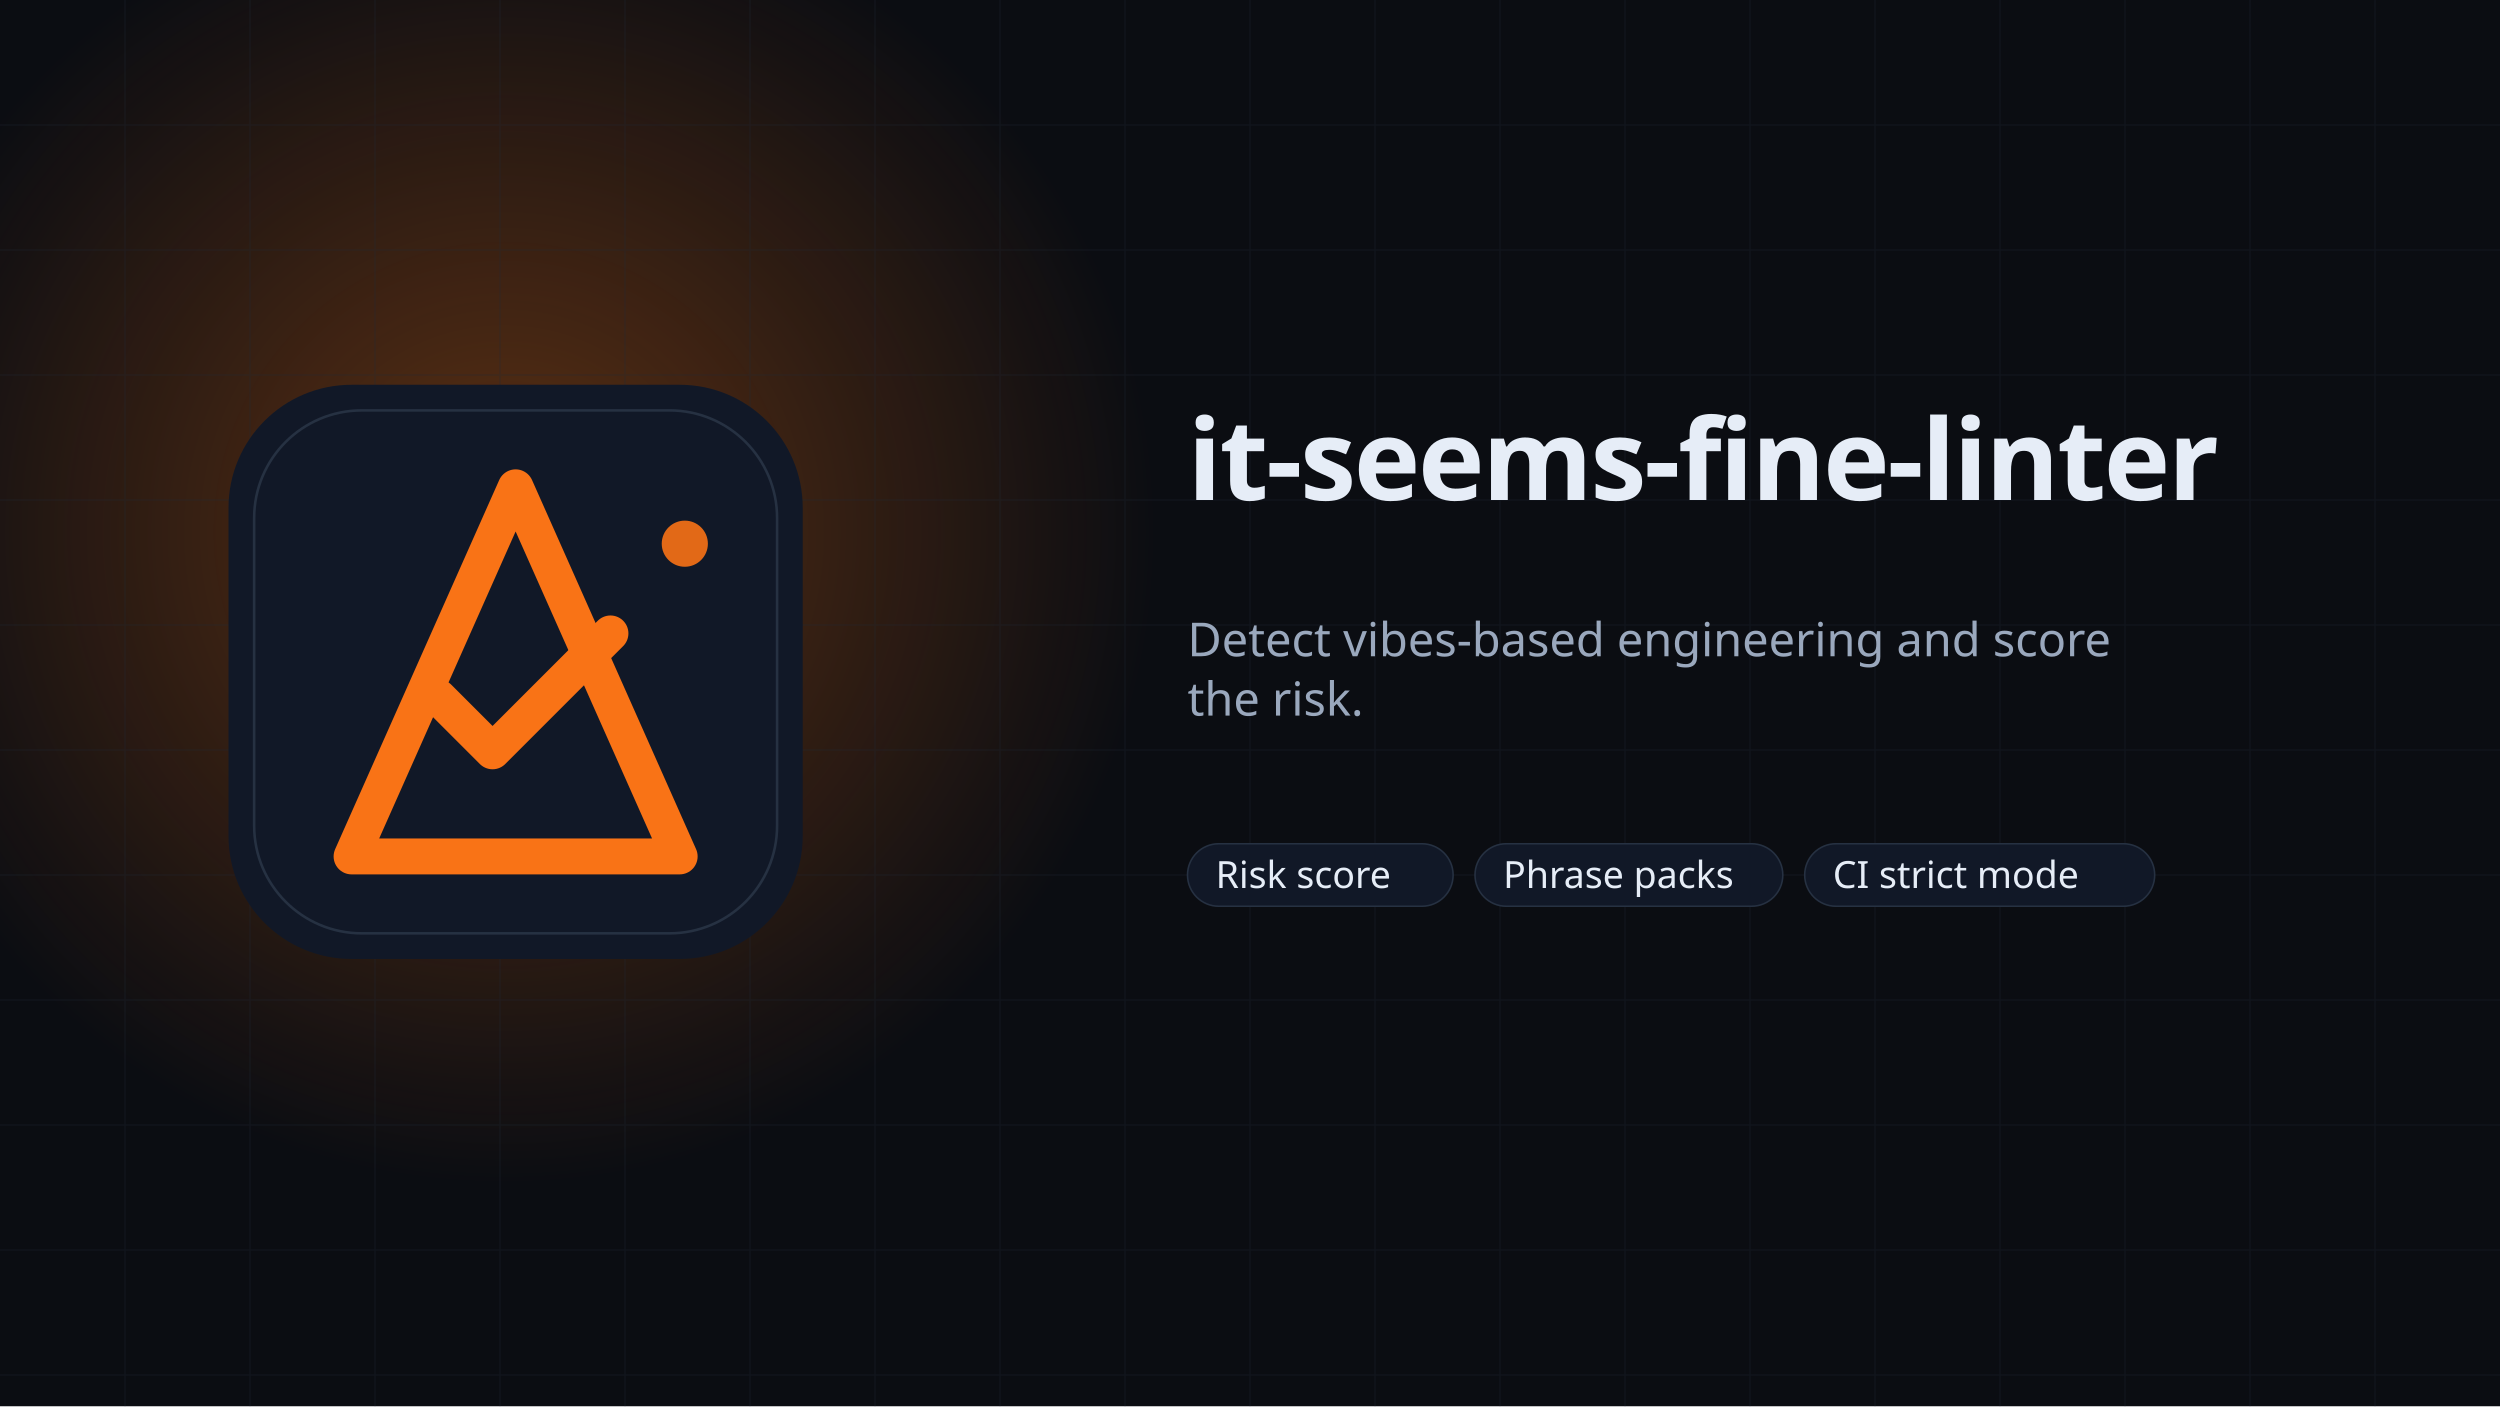
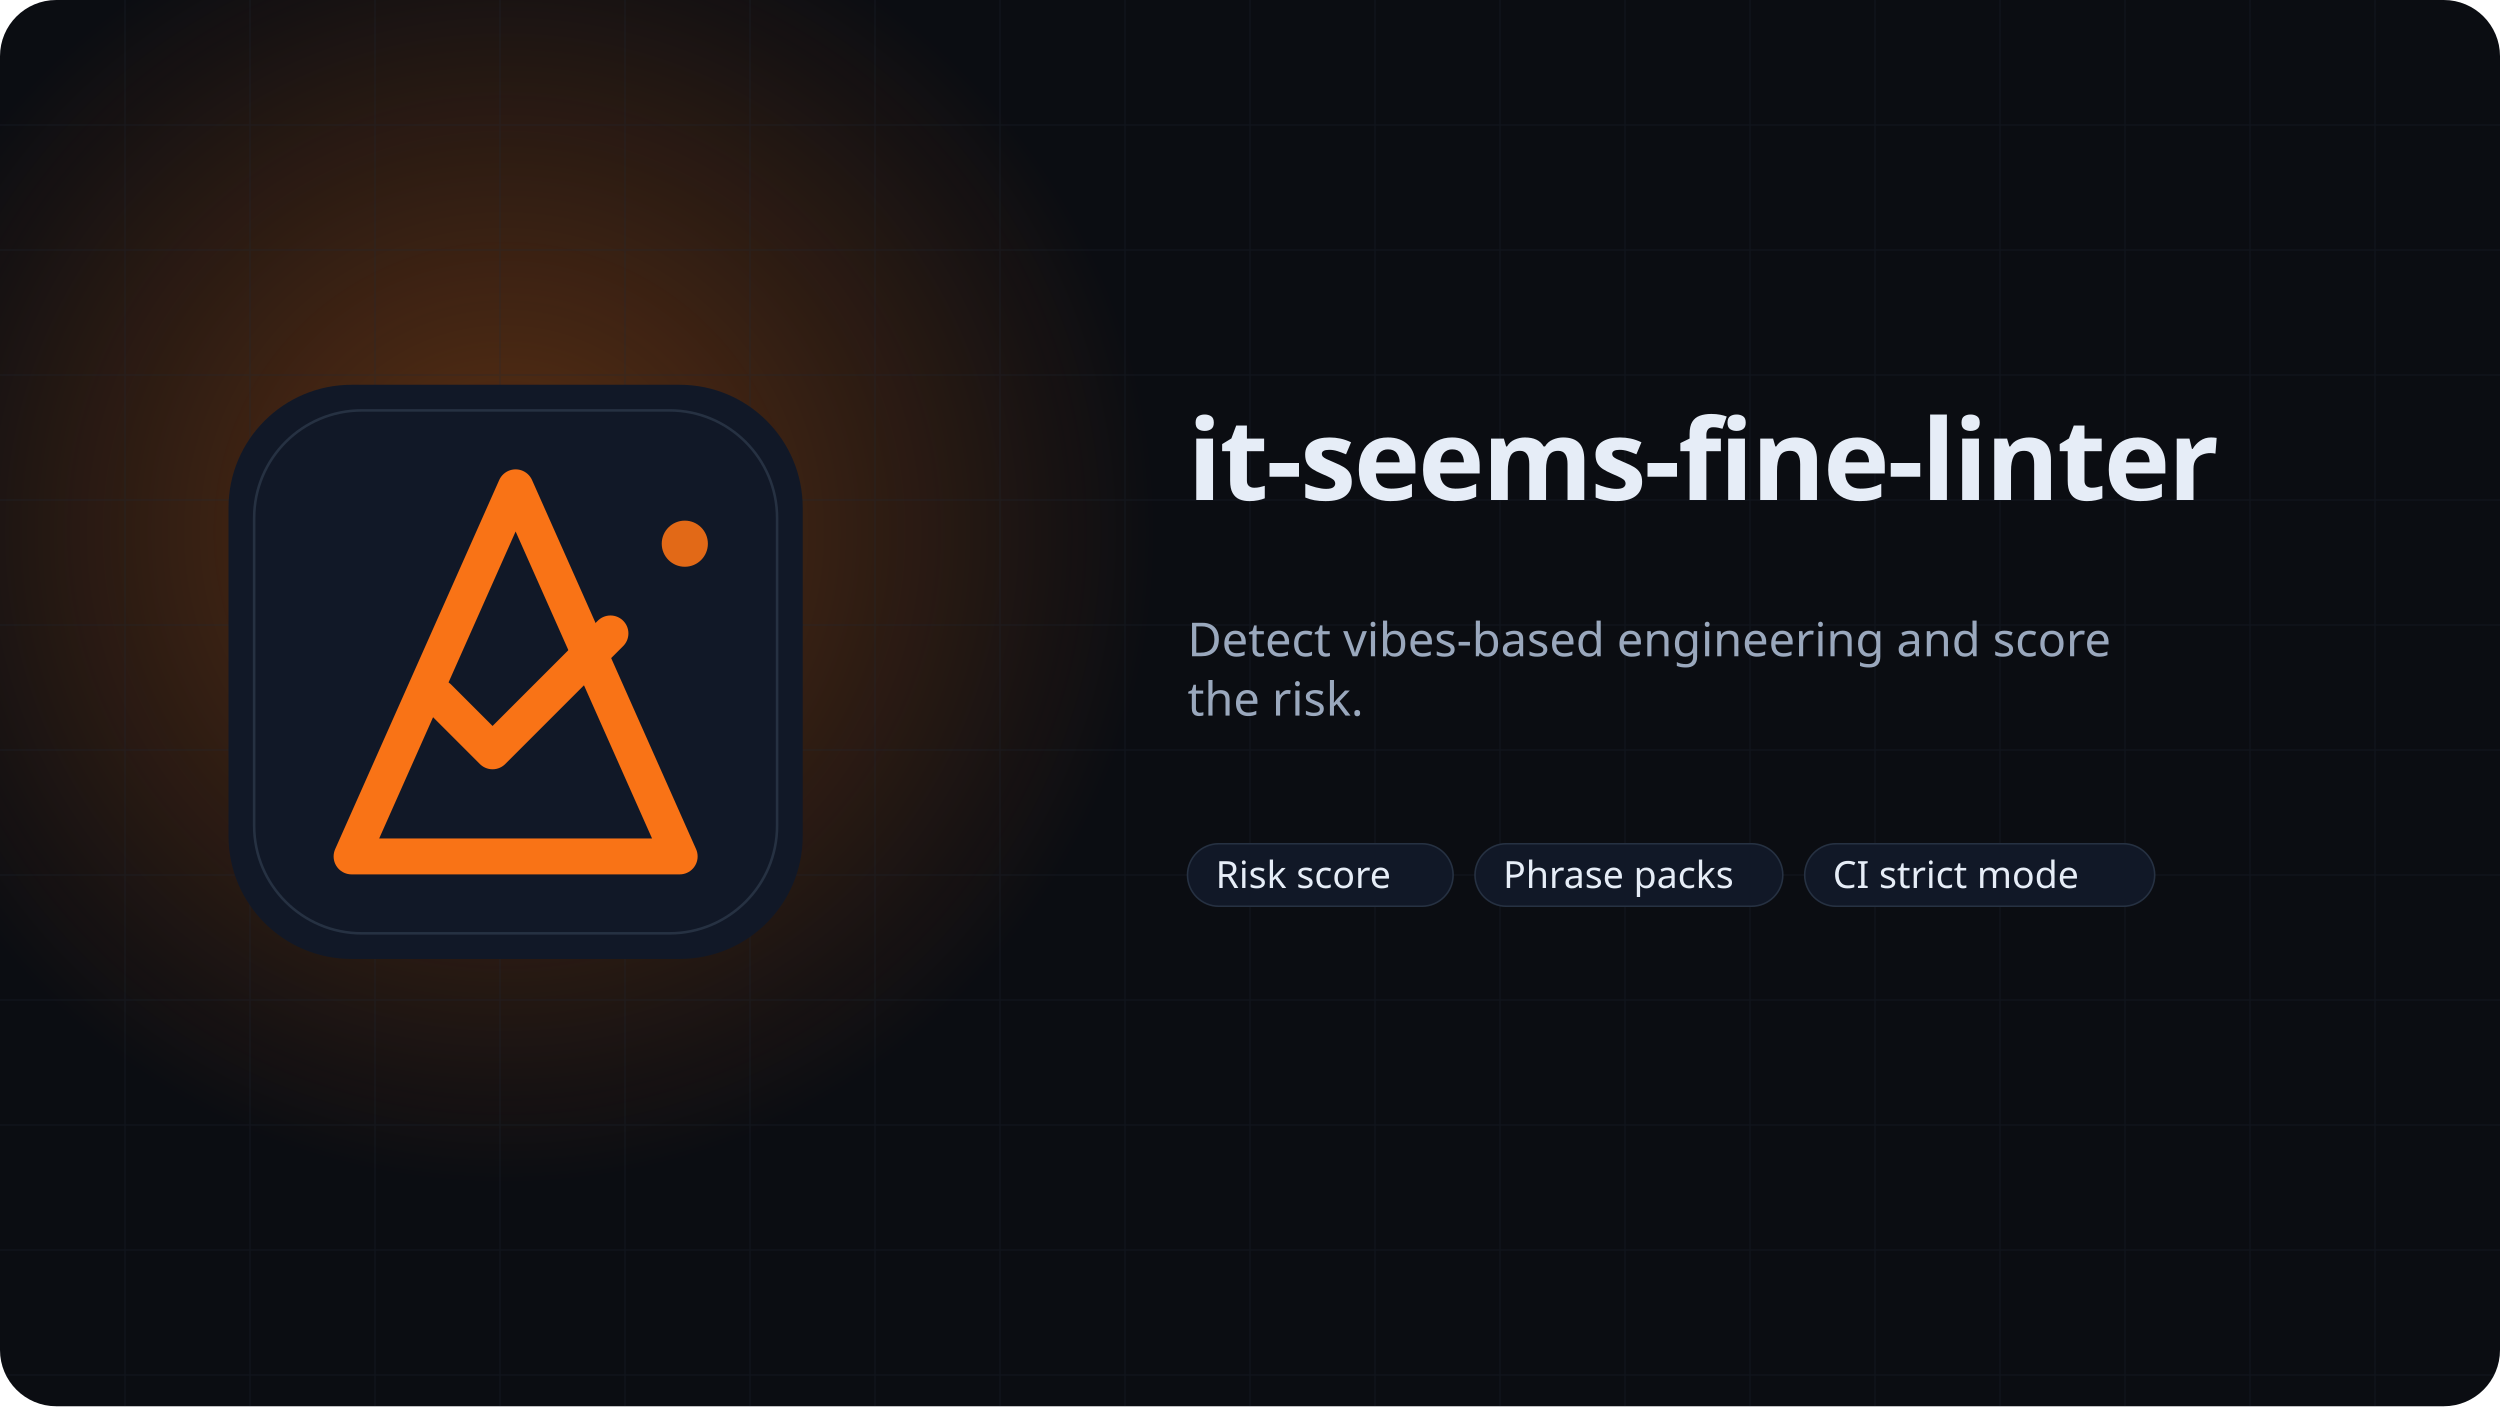
<svg xmlns="http://www.w3.org/2000/svg" width="1600" height="900" fill="none" style="color-scheme:light dark" viewBox="0 0 1600 900">
  <style>text{font-family:"Space Grotesk","Sora","IBM Plex Sans",sans-serif}</style>
  <defs>
    <radialGradient id="glow" cx="0" cy="0" r="1" gradientTransform="rotate(45 -250.416 556.274)scale(420)" gradientUnits="userSpaceOnUse">
      <stop stop-color="#F97316" stop-opacity=".35" />
      <stop offset="1" stop-color="#F97316" stop-opacity="0" />
    </radialGradient>
+     <clipPath id="heroClip">
+       <rect width="1600" height="900" rx="36" />
+     </clipPath>
  </defs>
-   <path fill="#0B0D12" d="M0 0h1600v900H0z" />
-   <path fill="url(#glow)" d="M0 0h1600v900H0z" />
-   <path stroke="#1F2A37" d="M80 0v900M160 0v900M240 0v900M320 0v900M400 0v900M480 0v900M560 0v900M640 0v900M720 0v900M800 0v900M880 0v900M960 0v900m80-900v900m80-900v900m80-900v900m80-900v900m80-900v900m80-900v900m80-900v900M0 80h1600M0 160h1600M0 240h1600M0 320h1600M0 400h1600M0 480h1600M0 560h1600M0 640h1600M0 720h1600M0 800h1600M0 880h1600" opacity=".25" />
-   <g transform="translate(120 220)scale(.8203)">
-     <rect width="448" height="448" x="32" y="32" fill="#111827" rx="96" />
-     <rect width="408" height="408" x="52" y="52" stroke="#263142" stroke-width="2" rx="84" />
-     <path stroke="#F97316" stroke-linejoin="round" stroke-width="28" d="M256 112 128 400h256Z" />
-     <path stroke="#F97316" stroke-linecap="round" stroke-linejoin="round" stroke-width="28" d="m196 276 42 42 92-92" />
-     <circle cx="388" cy="156" r="18" fill="#F97316" fill-opacity=".9" />
-   </g>
-   <text x="760" y="320" fill="#E6EDF7" font-size="72" font-weight="700" letter-spacing="-.02em">it-seems-fine-linter</text>
-   <text x="760" y="420" fill="#9AA8BD" font-size="30">Detect vibes-based engineering and score</text>
-   <text x="760" y="458" fill="#9AA8BD" font-size="30">the risk.</text>
-   <g transform="translate(760 540)">
-     <rect width="170" height="40" fill="#111827" stroke="#263142" rx="20" />
-     <text x="18" y="20" fill="#E6EDF7" dominant-baseline="middle" font-size="24">Risk score</text>
-   </g>
-   <g transform="translate(944 540)">
-     <rect width="197" height="40" fill="#111827" stroke="#263142" rx="20" />
-     <text x="18" y="20" fill="#E6EDF7" dominant-baseline="middle" font-size="24">Phrase packs</text>
-   </g>
-   <g transform="translate(1155 540)">
-     <rect width="224" height="40" fill="#111827" stroke="#263142" rx="20" />
-     <text x="18" y="20" fill="#E6EDF7" dominant-baseline="middle" font-size="24">CI strict mode</text>
+   <g clip-path="url(#heroClip)">
+     <path fill="#0B0D12" d="M0 0h1600v900H0z" />
+     <path fill="url(#glow)" d="M0 0h1600v900H0z" />
+     <path stroke="#1F2A37" d="M80 0v900M160 0v900M240 0v900M320 0v900M400 0v900M480 0v900M560 0v900M640 0v900M720 0v900M800 0v900M880 0v900M960 0v900m80-900v900m80-900v900m80-900v900m80-900v900m80-900v900m80-900v900m80-900v900M0 80h1600M0 160h1600M0 240h1600M0 320h1600M0 400h1600M0 480h1600M0 560h1600M0 640h1600M0 720h1600M0 800h1600M0 880h1600" opacity=".25" />
+     <g transform="translate(120 220)scale(.8203)">
+       <rect width="448" height="448" x="32" y="32" fill="#111827" rx="96" />
+       <rect width="408" height="408" x="52" y="52" stroke="#263142" stroke-width="2" rx="84" />
+       <path stroke="#F97316" stroke-linejoin="round" stroke-width="28" d="M256 112 128 400h256Z" />
+       <path stroke="#F97316" stroke-linecap="round" stroke-linejoin="round" stroke-width="28" d="m196 276 42 42 92-92" />
+       <circle cx="388" cy="156" r="18" fill="#F97316" fill-opacity=".9" />
+     </g>
+     <text x="760" y="320" fill="#E6EDF7" font-size="72" font-weight="700" letter-spacing="-.02em">it-seems-fine-linter</text>
+     <text x="760" y="420" fill="#9AA8BD" font-size="30">Detect vibes-based engineering and score</text>
+     <text x="760" y="458" fill="#9AA8BD" font-size="30">the risk.</text>
+     <g transform="translate(760 540)">
+       <rect width="170" height="40" fill="#111827" stroke="#263142" rx="20" />
+       <text x="18" y="20" fill="#E6EDF7" dominant-baseline="middle" font-size="24">Risk score</text>
+     </g>
+     <g transform="translate(944 540)">
+       <rect width="197" height="40" fill="#111827" stroke="#263142" rx="20" />
+       <text x="18" y="20" fill="#E6EDF7" dominant-baseline="middle" font-size="24">Phrase packs</text>
+     </g>
+     <g transform="translate(1155 540)">
+       <rect width="224" height="40" fill="#111827" stroke="#263142" rx="20" />
+       <text x="18" y="20" fill="#E6EDF7" dominant-baseline="middle" font-size="24">CI strict mode</text>
+     </g>
  </g>
</svg>
